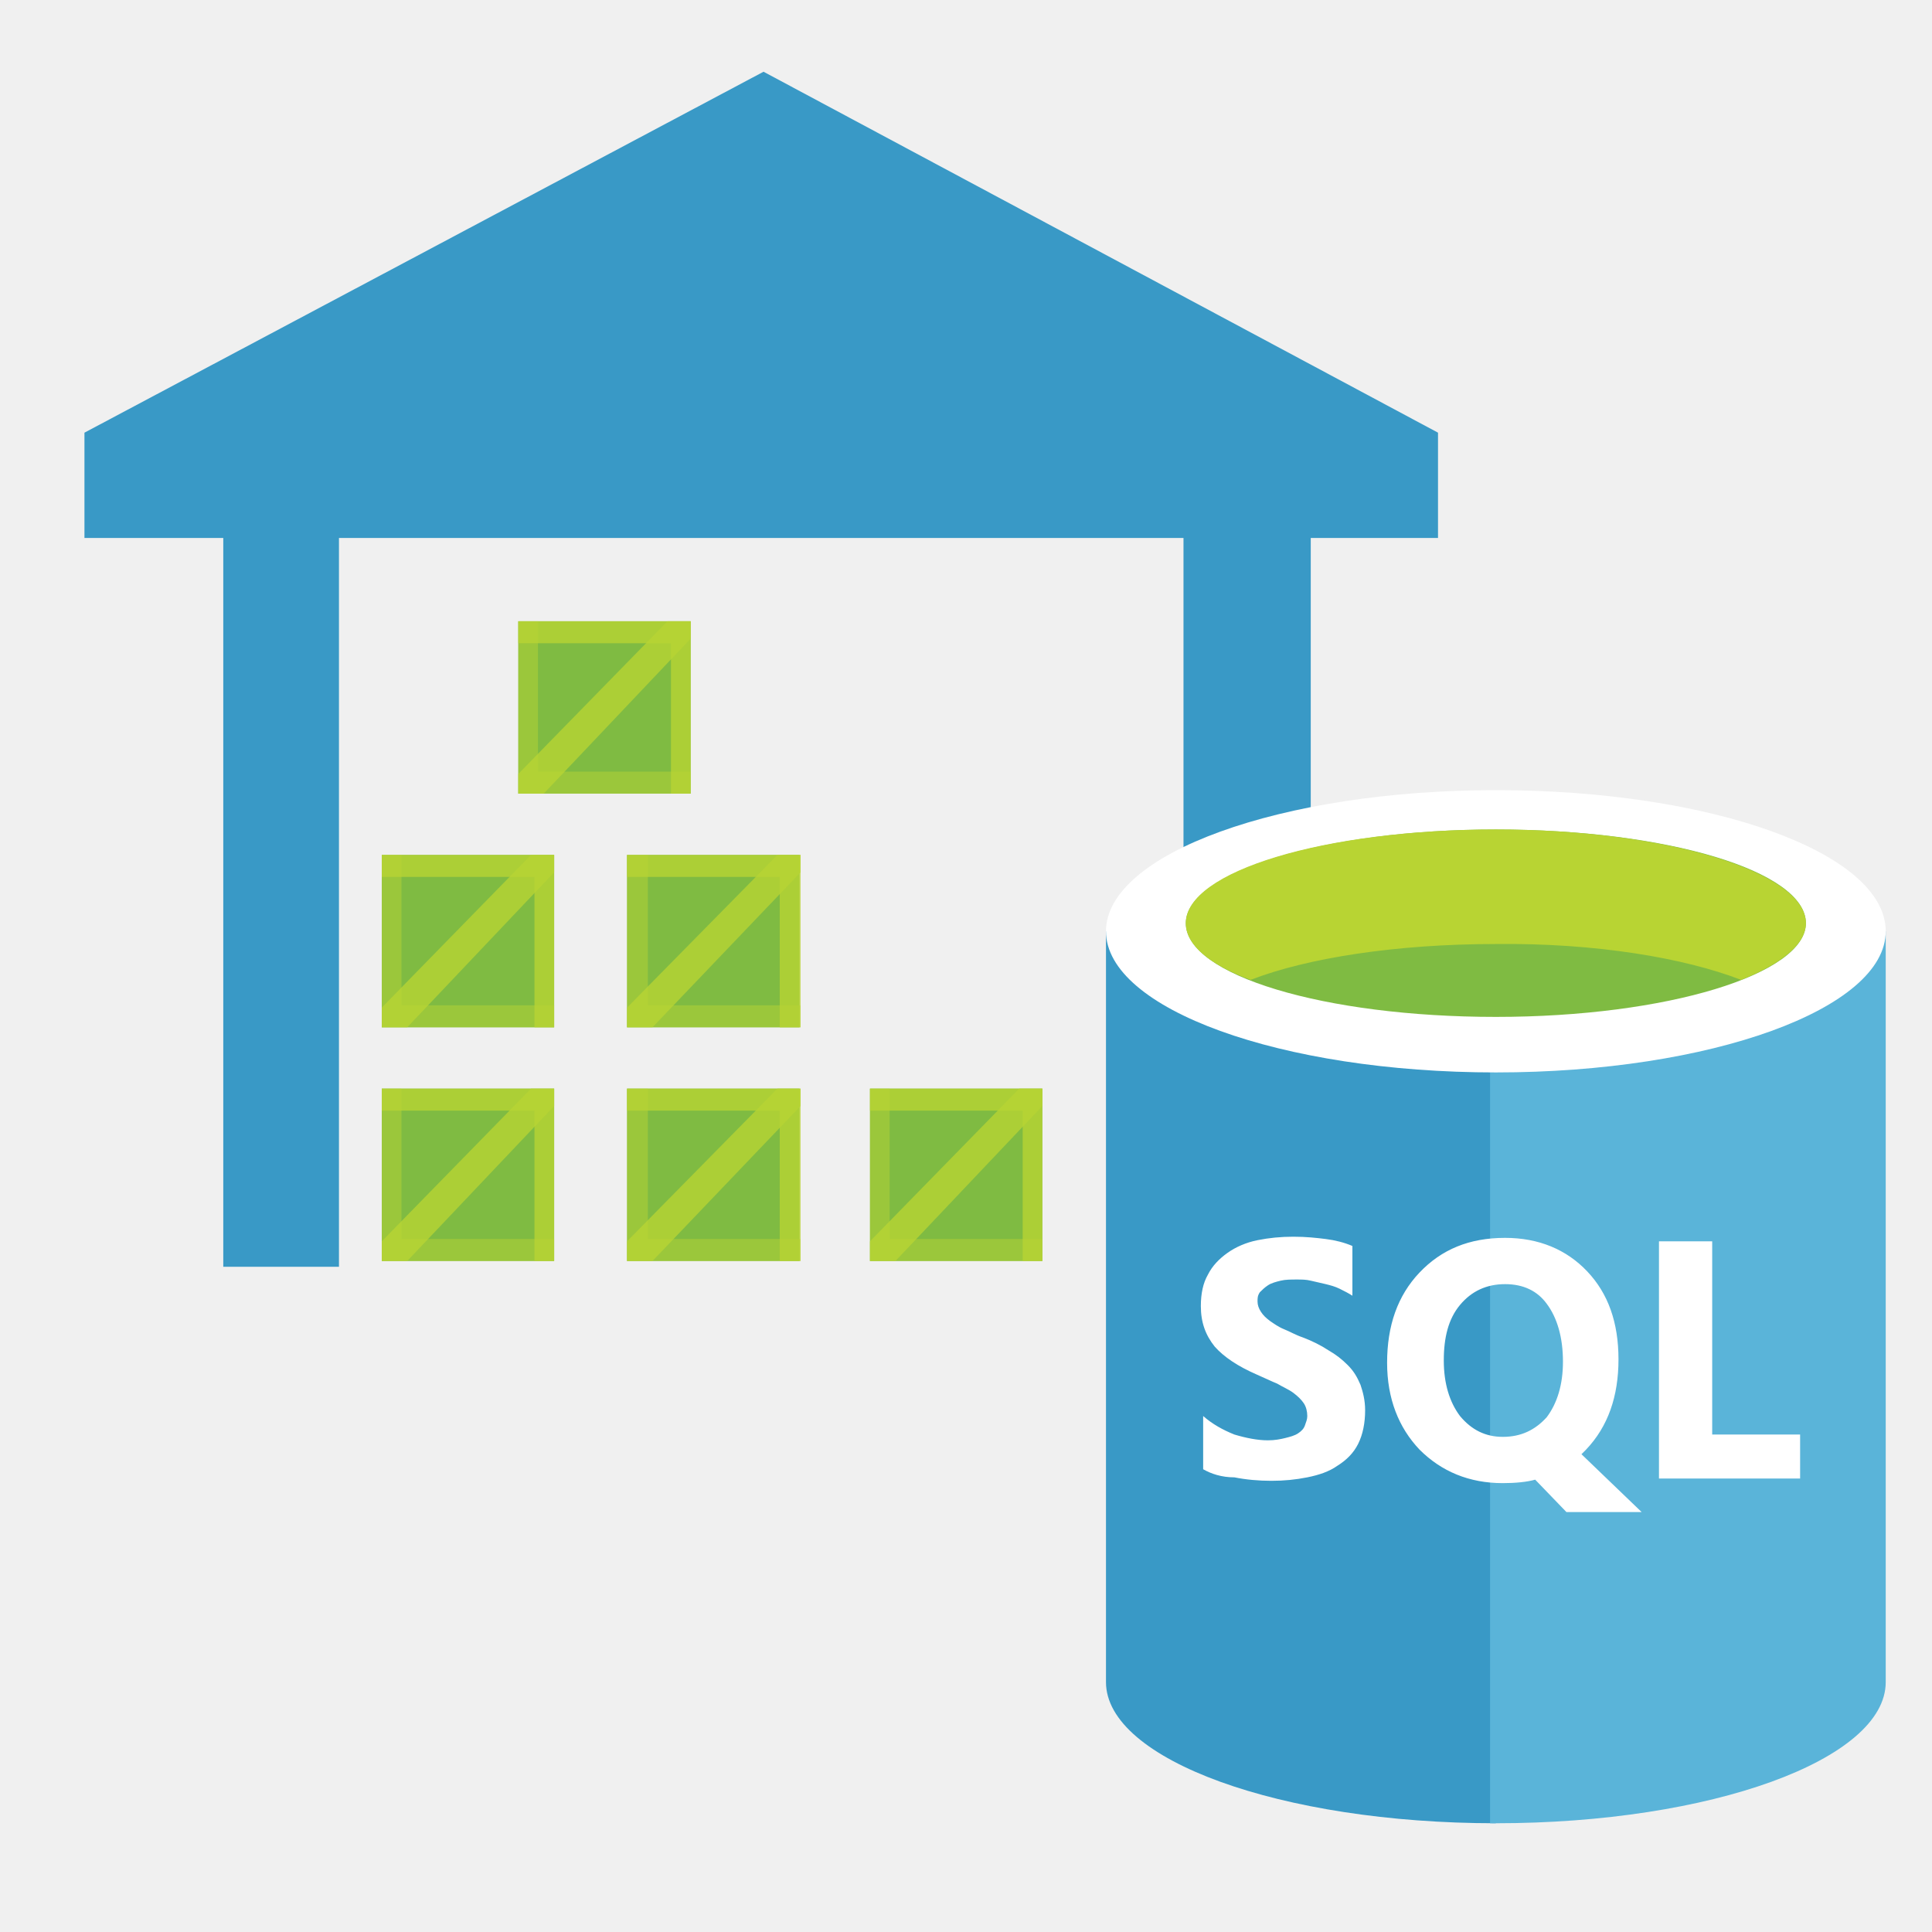
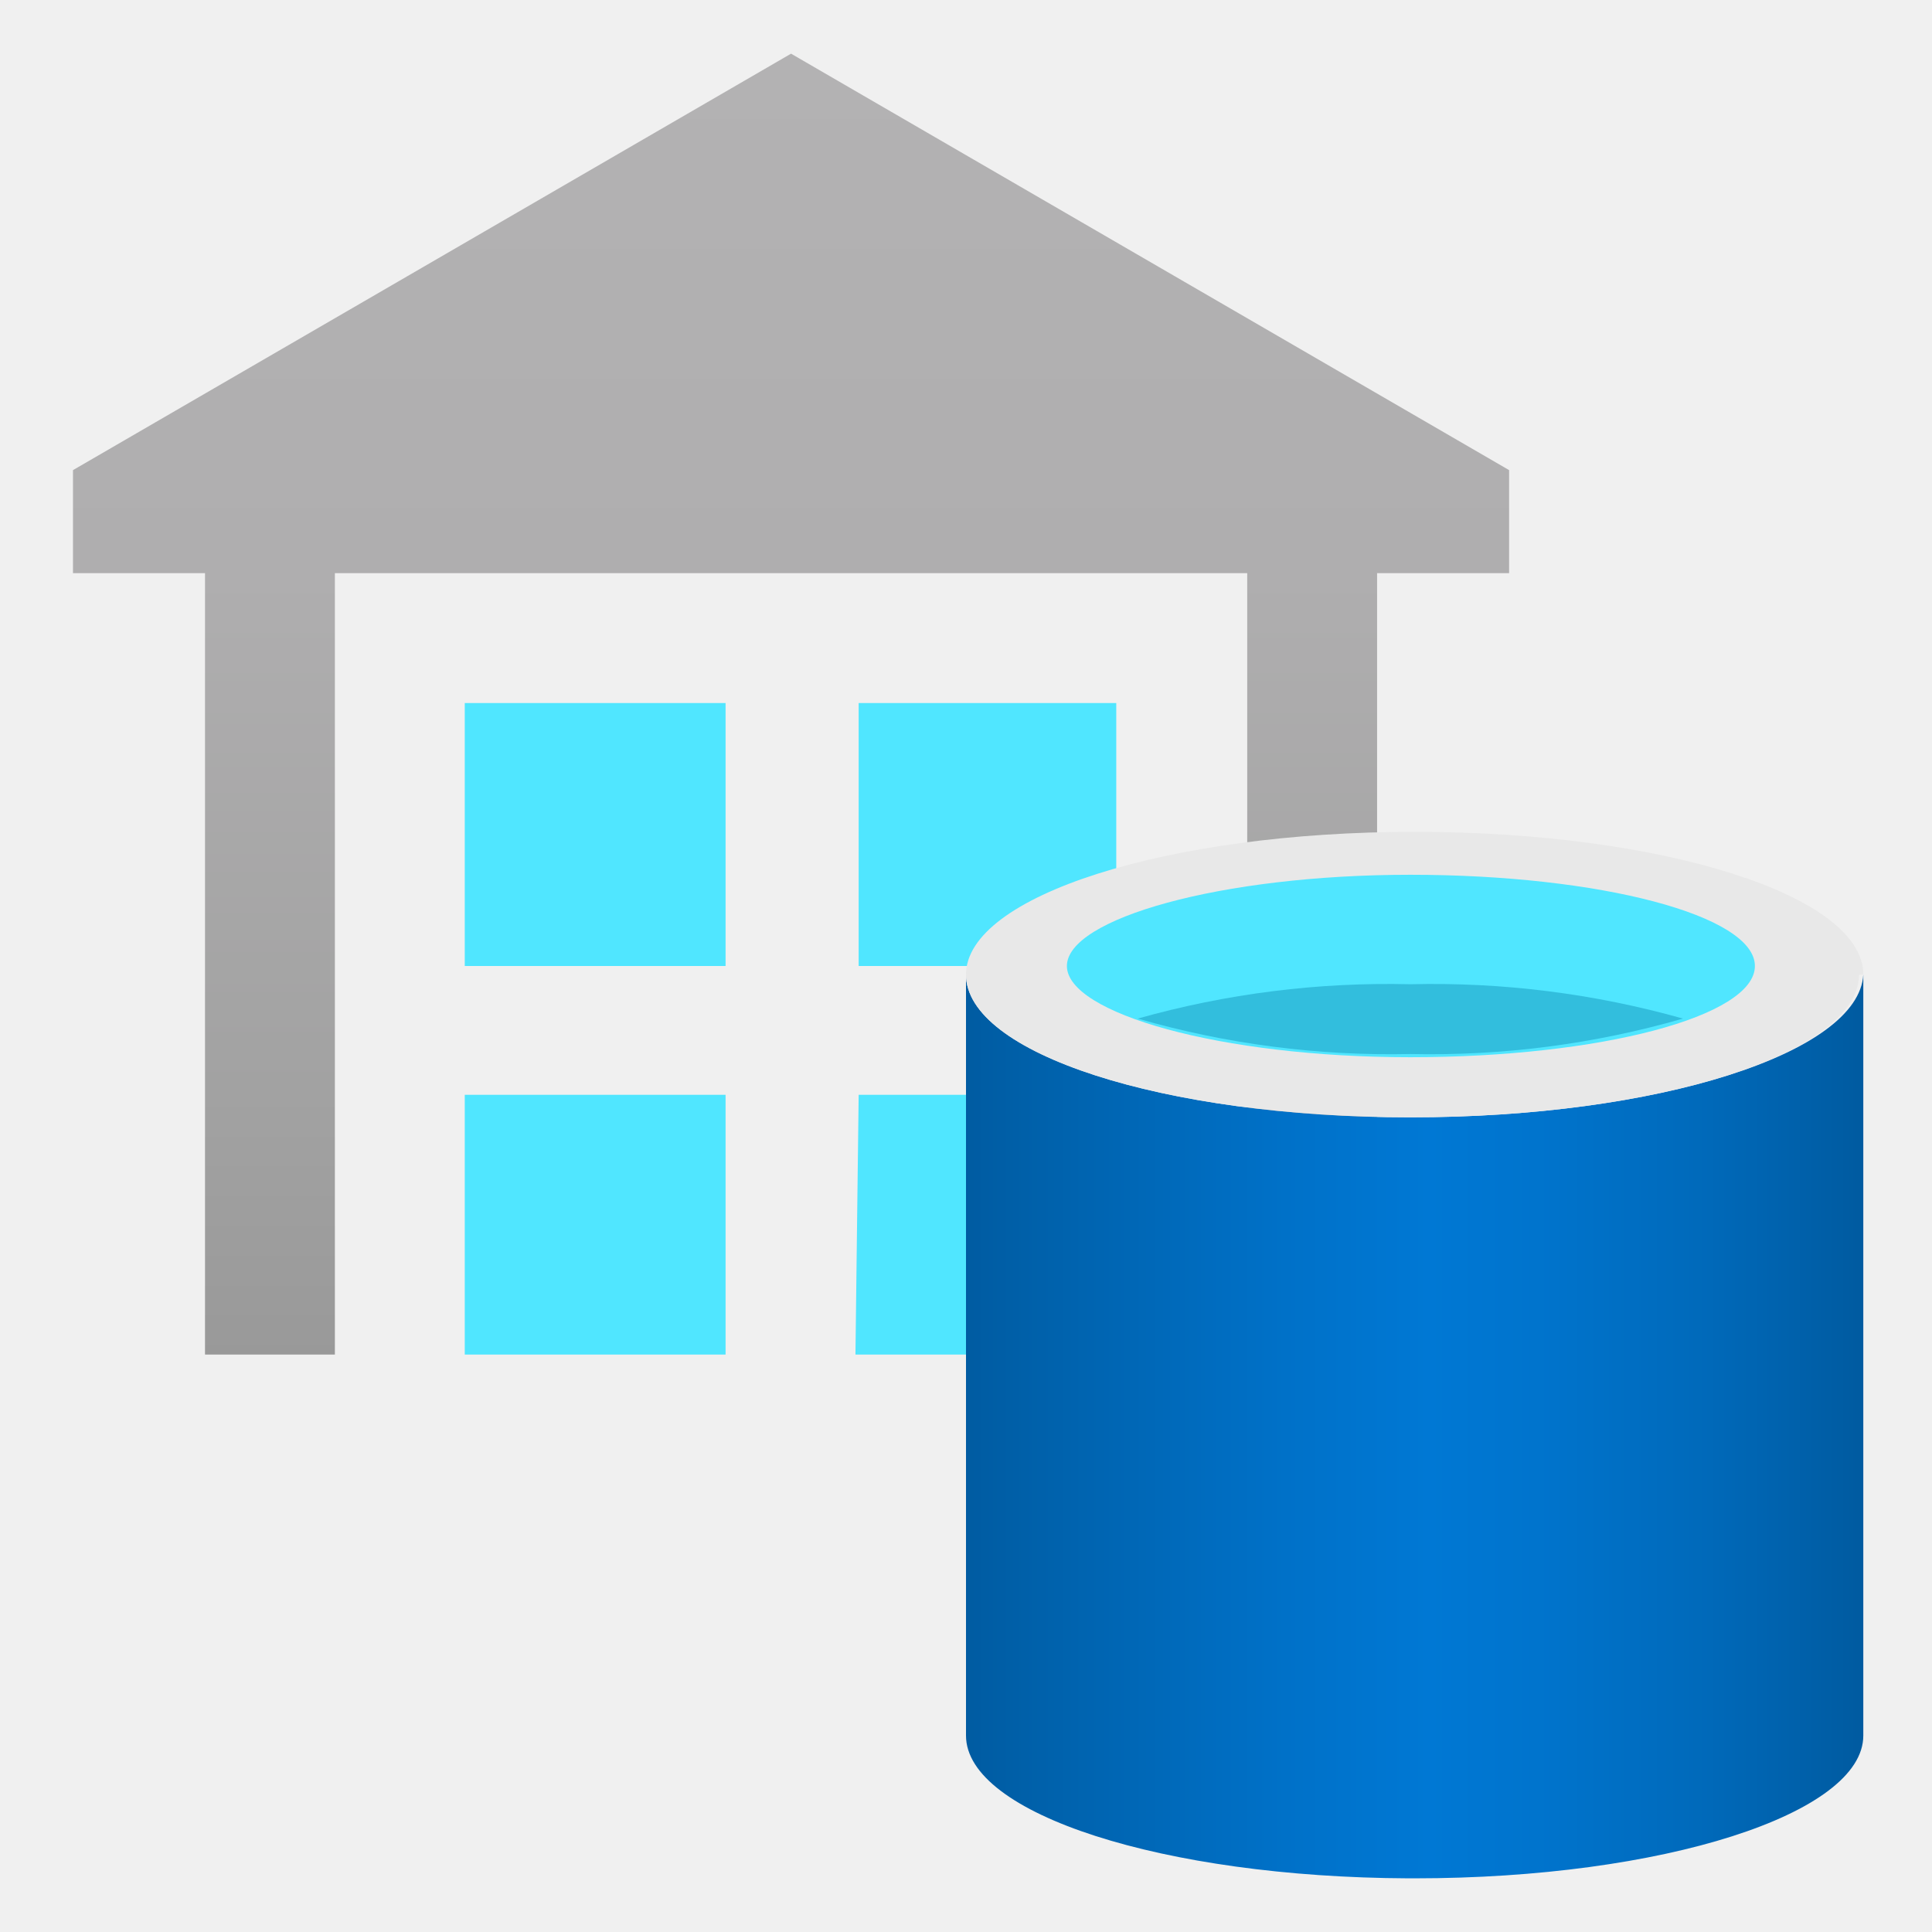
- <svg viewBox="0 0 167 167" class="" role="presentation" focusable="false" id="FxSymbol0-092" data-type="1">
+ <svg viewBox="0 0 18 18" class="" role="presentation" focusable="false" id="FxSymbol0-080" data-type="1">
  <g>
-     <path fill="#7fbb42" d="M44.8 53.7h14.9v14.9H44.8zM33 94.1h14.9V109H33zm21.2 0h14.9V109H54.2zm21 0h14.9V109H75.2zM33 73.9h14.9v14.9H33zm21.2 0h14.9v14.9H54.2z" />
-     <path d="M66 6.2L7.3 37.4v9.1h12v63h10v-63h73v59h11v-59h11v-9.1z" class="msportalfx-svg-c16" fill="#3999c6" />
-     <path opacity=".8" fill="#b8d433" d="M59.7 68.6H58v-13H44.8v-1.9h14.9z" />
-     <path opacity=".5" fill="#b8d433" d="M44.8 53.7h1.7v13h13.2v1.9H44.8z" />
-     <path opacity=".8" fill="#b8d433" d="M47.9 88.8h-1.7v-13H33v-1.9h14.9z" />
-     <path opacity=".5" fill="#b8d433" d="M33 73.9h1.7v13h13.2v1.9H33z" />
-     <path opacity=".8" fill="#b8d433" d="M69.2 88.8h-1.8v-13H54.2v-1.9h15z" />
-     <path opacity=".5" fill="#b8d433" d="M54.2 73.9H56v13h13.2v1.9h-15z" />
-     <path opacity=".8" fill="#b8d433" d="M47.9 109h-1.7V96H33v-1.9h14.9z" />
-     <path opacity=".5" fill="#b8d433" d="M33 94.1h1.7v13h13.2v1.9H33z" />
-     <path opacity=".8" fill="#b8d433" d="M69.2 109h-1.8V96H54.2v-1.9h15z" />
-     <path opacity=".5" fill="#b8d433" d="M54.2 94.1H56v13h13.2v1.9h-15z" />
-     <path opacity=".8" fill="#b8d433" d="M90.1 109h-1.7V96H75.2v-1.9h14.9z" />
-     <path opacity=".5" fill="#b8d433" d="M75.2 94.1h1.7v13h13.2v1.9H75.2z" />
-     <path opacity=".8" fill="#b8d433" d="M47 68.6h-2.2v-1.7l12.9-13.2h2v1.5zm9.4 20.2h-2.2v-1.7l13-13.2h2v1.5zm-21.2 0H33v-1.7l12.9-13.2h2v1.5zm0 20.2H33v-1.7l12.9-13.2h2v1.5zm21.2 0h-2.2v-1.7l13-13.2h2v1.5zm21 0h-2.2v-1.7l12.9-13.2h2v1.5z" />
-     <path d="M95.6 80.5v64.9c0 6.7 15.1 12.2 33.7 12.2V80.5H95.6z" class="msportalfx-svg-c16" fill="#3999c6" />
-     <path d="M128.8 157.6h.5c18.6 0 33.7-5.5 33.7-12.2V80.5h-34.2v77.1z" fill="#5ab4d9" />
-     <path d="M163 80.5c0 6.7-15.1 12.2-33.7 12.2s-33.7-5.5-33.7-12.2 15.1-12.2 33.7-12.2S163 73.7 163 80.5" class="msportalfx-svg-c01" fill="#ffffff" />
-     <path d="M156.1 79.8c0 4.4-12 8.1-26.8 8.1s-26.8-3.6-26.8-8.1c0-4.4 12-8.1 26.8-8.1s26.8 3.6 26.8 8.1" fill="#7fbb42" />
-     <path d="M150.5 84.7c3.5-1.4 5.6-3.1 5.6-4.9 0-4.4-12-8.1-26.8-8.1s-26.8 3.6-26.8 8.1c0 1.9 2.1 3.6 5.6 4.9 4.9-1.9 12.6-3.1 21.2-3.1 8.6-.1 16.3 1.2 21.2 3.1" fill="#b8d433" />
-     <path d="M104 127v-4.6c.8.7 1.7 1.2 2.7 1.6 1 .3 2 .5 2.9.5.6 0 1.1-.1 1.5-.2.4-.1.8-.2 1.1-.4.3-.2.5-.4.6-.7.1-.3.2-.5.2-.8 0-.4-.1-.8-.3-1.1-.2-.3-.5-.6-.9-.9-.4-.3-.9-.5-1.4-.8-.5-.2-1.1-.5-1.8-.8-1.6-.7-2.8-1.5-3.6-2.4-.8-1-1.2-2.1-1.2-3.5 0-1.1.2-2 .6-2.7.4-.8 1-1.4 1.7-1.9s1.6-.9 2.6-1.1c1-.2 2-.3 3.1-.3s2 .1 2.8.2c.8.1 1.6.3 2.3.6v4.3c-.3-.2-.7-.4-1.1-.6-.4-.2-.8-.3-1.2-.4-.4-.1-.9-.2-1.3-.3-.4-.1-.8-.1-1.2-.1-.5 0-1 0-1.4.1-.4.1-.8.2-1.1.4-.3.2-.5.4-.7.6-.2.3-.2.5-.2.8 0 .3.1.6.3.9.2.3.4.5.8.8.3.2.7.5 1.2.7.5.2 1 .5 1.6.7.8.3 1.6.7 2.2 1.1.7.4 1.2.8 1.7 1.3s.8 1 1.1 1.7c.2.6.4 1.3.4 2.2 0 1.1-.2 2.1-.6 2.9-.4.8-1 1.4-1.8 1.9-.7.5-1.6.8-2.6 1s-2 .3-3.1.3-2.2-.1-3.2-.3c-1.1 0-2-.3-2.7-.7zm25.9 1.2c-2.9 0-5.3-1-7.2-2.9-1.8-1.9-2.8-4.4-2.8-7.5 0-3.2.9-5.8 2.8-7.8s4.3-3 7.4-3c2.9 0 5.3 1 7.1 2.9 1.8 1.9 2.7 4.4 2.7 7.6 0 3.2-.9 5.8-2.8 7.8l-.2.2-.2.2 5.2 5h-6.5l-2.7-2.8c-.7.2-1.7.3-2.8.3zm.2-17.2c-1.6 0-2.9.6-3.9 1.8-1 1.2-1.4 2.8-1.4 4.8s.5 3.6 1.4 4.8c1 1.2 2.2 1.8 3.7 1.8 1.6 0 2.8-.6 3.8-1.7.9-1.2 1.4-2.8 1.4-4.8 0-2.1-.5-3.8-1.4-5-.8-1.1-2-1.7-3.6-1.7zm25.5 16.8h-12.2v-20.5h4.6V124h7.6v3.8z" class="msportalfx-svg-c01" fill="#ffffff" />
+     <path fill="url(#fbb0c6d7-8dd3-4464-9217-32033b9dbe40)" d="M7.37.5L.68 4.38v.96h1.23v7.28h1.21V5.34h8.5v7.89h1.21V5.34h1.23v-.96L7.37.5z" />
+     <path d="M4.33 12.62h2.43V10.2H4.33zm3.64 0h2.43V10.2H8zM4.33 9h2.43V6.55H4.33zM8 6.55V9h2.4V6.55z" fill="#50e6ff" />
+     <path d="M13.14 10.41c-2.31 0-4.14-.6-4.14-1.33v7.09c0 .73 1.84 1.32 4.12 1.33h.06c2.31 0 4.18-.6 4.18-1.33V9.08c-.04.73-1.91 1.33-4.22 1.33z" fill="url(#f4df9409-8db7-49ba-98de-c39ce5949175)" />
+     <path d="M17.32 9.08c0 .73-1.87 1.33-4.18 1.33S9 9.81 9 9.08s1.87-1.33 4.18-1.33 4.18.59 4.18 1.33" fill="#e8e8e8" />
+     <path d="M16.35 9c0 .47-1.44.85-3.21.85s-3.2-.41-3.2-.85 1.43-.85 3.2-.85 3.21.38 3.21.85" fill="#50e6ff" />
+     <path d="M13.14 9.17a8.59 8.59 0 0 0-2.54.32 8.5 8.5 0 0 0 2.54.33 8.5 8.5 0 0 0 2.54-.33 8.59 8.59 0 0 0-2.54-.32z" fill="#32bedd" />
  </g>
  <defs>
- </defs>
+     <linearGradient id="fbb0c6d7-8dd3-4464-9217-32033b9dbe40" x1="7.37" y1=".5" x2="7.37" y2="13.23" gradientUnits="userSpaceOnUse">
+       <stop offset="0" stop-color="#b3b2b3" />
+       <stop offset=".38" stop-color="#afaeaf" />
+       <stop offset=".76" stop-color="#a2a2a2" />
+       <stop offset="1" stop-color="#979797" />
+     </linearGradient>
+     <linearGradient id="f4df9409-8db7-49ba-98de-c39ce5949175" x1="8.96" y1="13.29" x2="17.32" y2="13.29" gradientUnits="userSpaceOnUse">
+       <stop offset="0" stop-color="#005ba1" />
+       <stop offset=".07" stop-color="#0060a9" />
+       <stop offset=".36" stop-color="#0071c8" />
+       <stop offset=".52" stop-color="#0078d4" />
+       <stop offset=".64" stop-color="#0074cd" />
+       <stop offset=".82" stop-color="#006abb" />
+       <stop offset="1" stop-color="#005ba1" />
+     </linearGradient>
+   </defs>
</svg>
